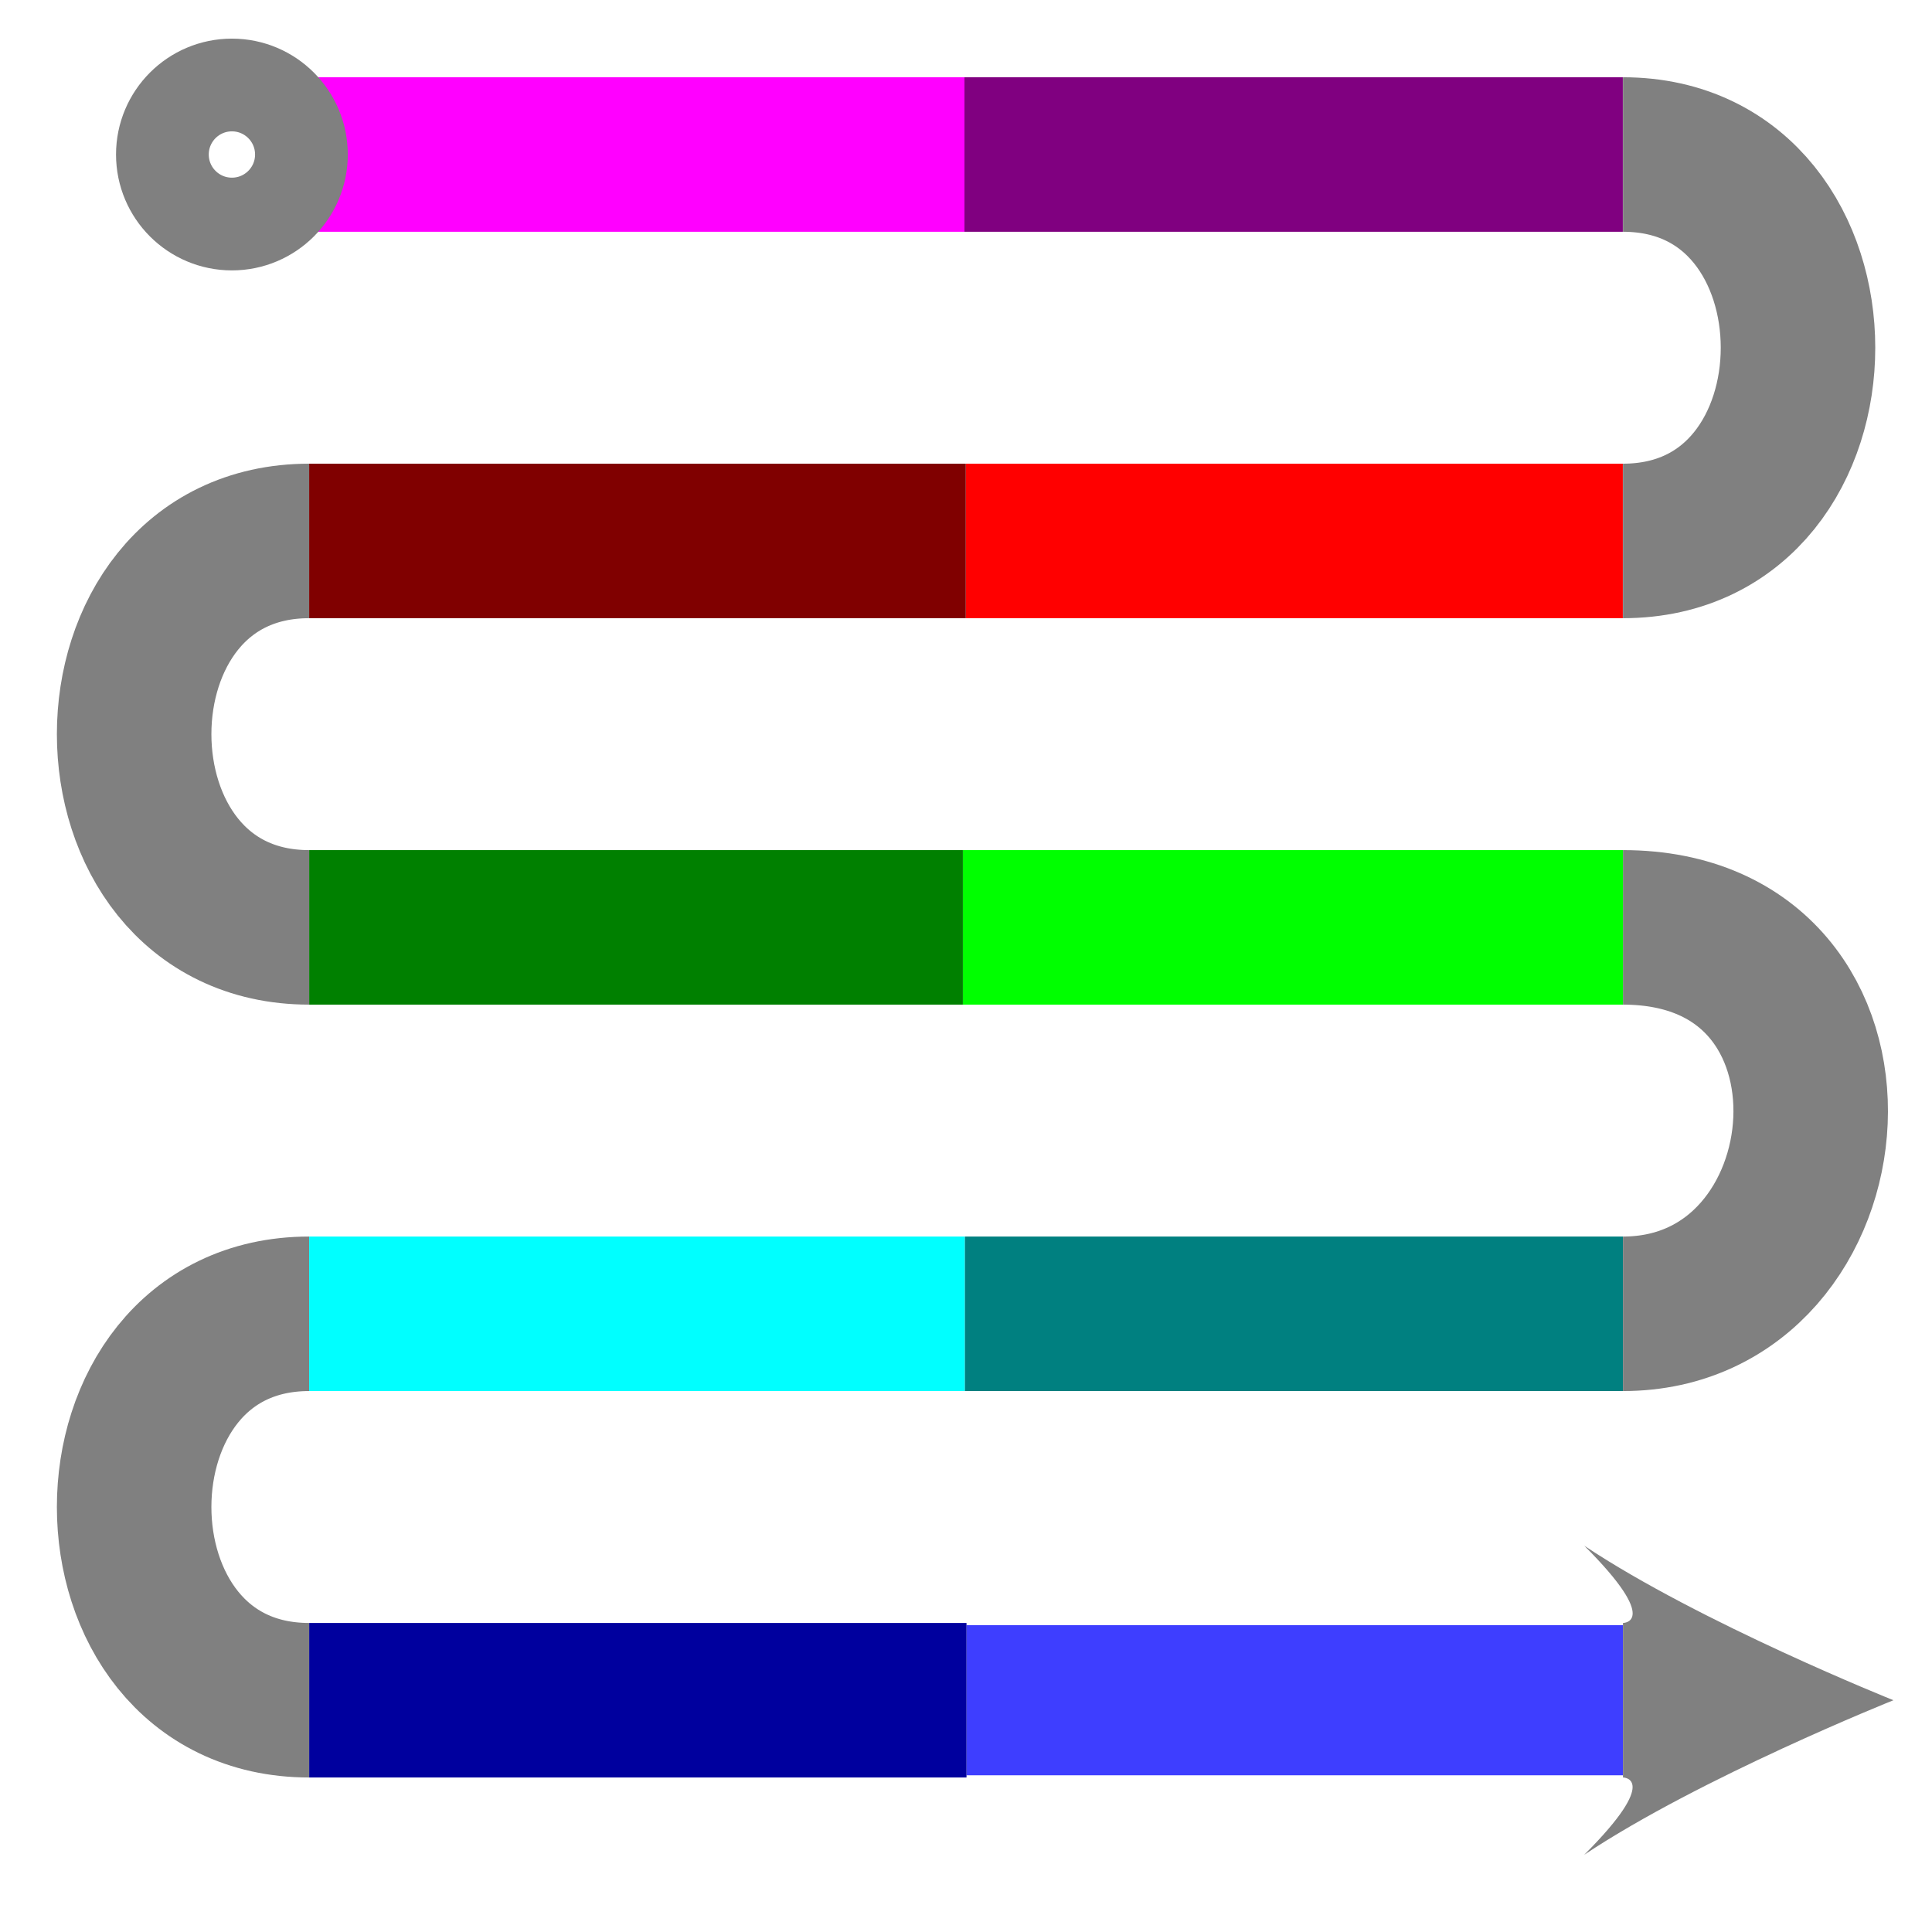
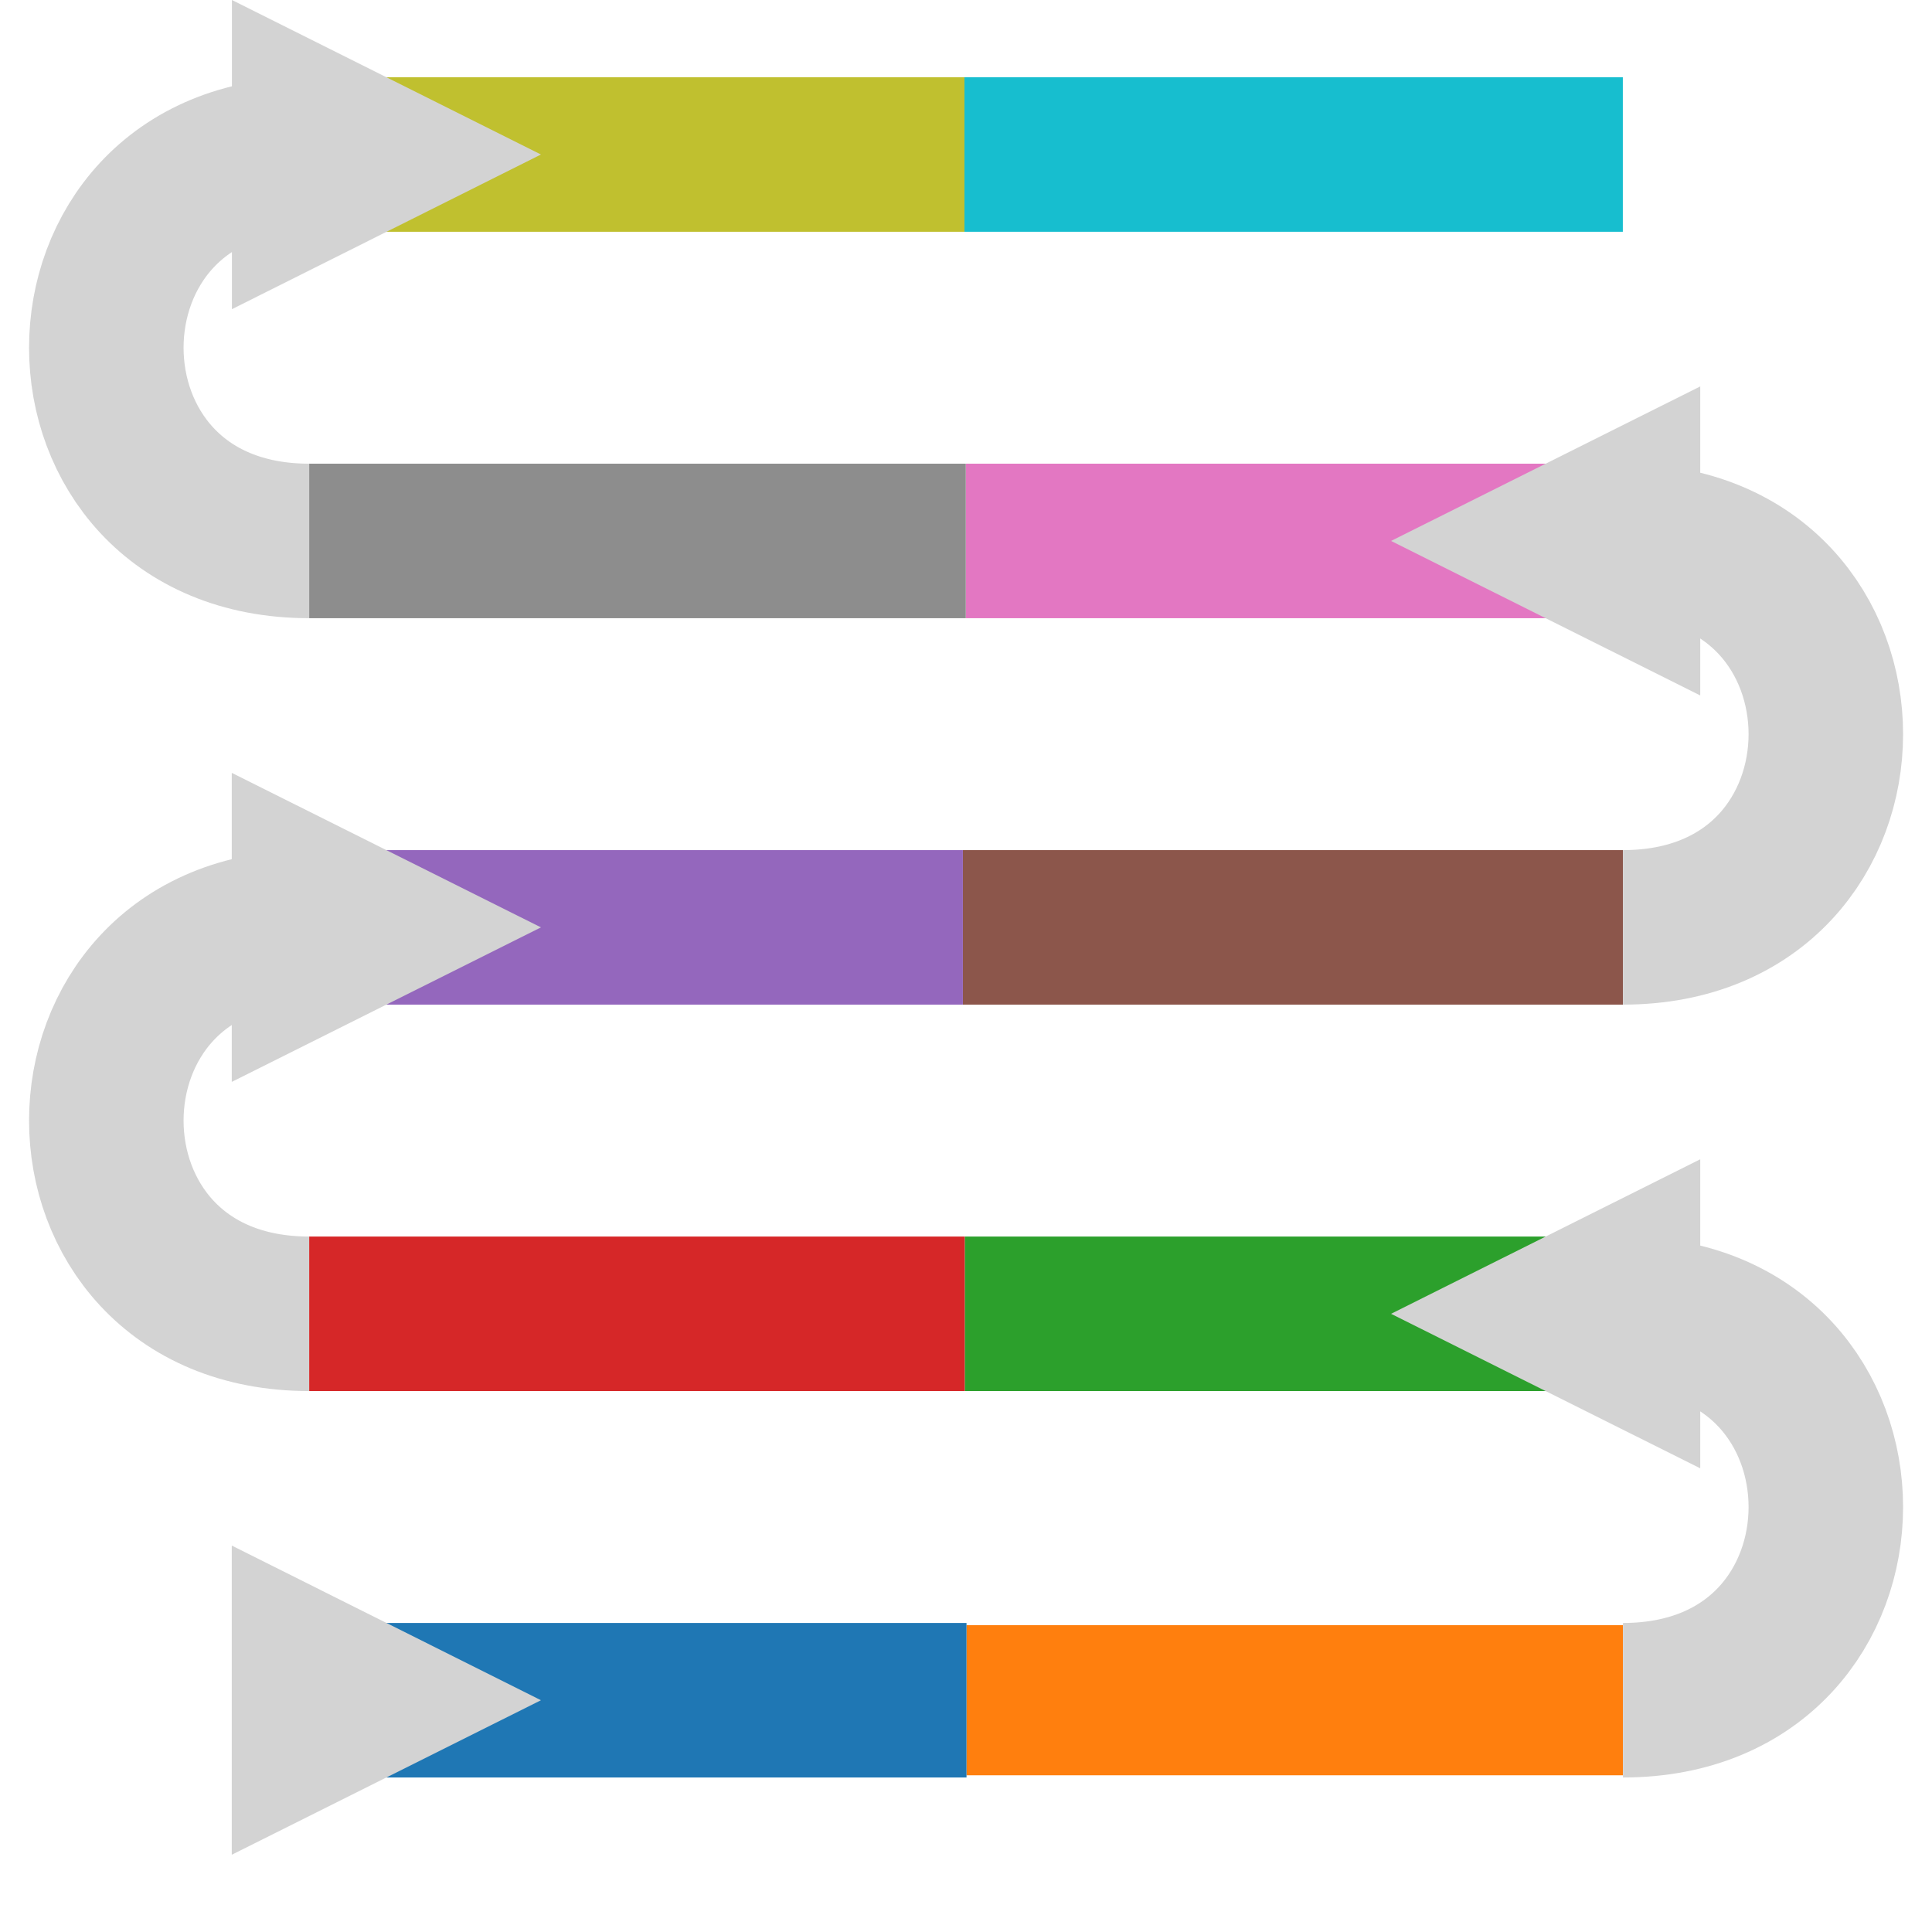
<svg xmlns="http://www.w3.org/2000/svg" xmlns:ns1="http://www.openswatchbook.org/uri/2009/osb" width="50" height="50" viewBox="0 0 13.229 13.229" version="1.1" id="svg8">
  <defs id="defs2">
    <marker style="overflow:visible" id="EmptyTriangleOutM" refX="0.0" refY="0.0" orient="auto">
      <path transform="scale(0.4) translate(-4.5,0)" style="fill-rule:evenodd;fill:#808080;stroke:#808080;stroke-width:1pt;stroke-opacity:1;fill-opacity:1" d="M 5.77,0.0 L -2.88,5.0 L -2.88,-5.0 L 5.77,0.0 z " id="path1000" />
    </marker>
    <marker style="overflow:visible;" id="Arrow2Mend" refX="0.0" refY="0.0" orient="auto">
      <path transform="scale(0.6) rotate(180) translate(0,0)" d="M 8.719,4.034 L -2.207,0.016 L 8.719,-4.002 C 6.973,-1.63 6.983,1.616 8.719,4.034 z " style="fill-rule:evenodd;stroke-width:0.625;stroke-linejoin:round;stroke:#808080;stroke-opacity:1;fill:#808080;fill-opacity:1" id="path864" />
    </marker>
    <marker style="overflow:visible" id="TriangleOutM" refX="0.0" refY="0.0" orient="auto">
      <path transform="scale(0.4)" style="fill-rule:evenodd;stroke:#808080;stroke-width:1pt;stroke-opacity:1;fill:#808080;fill-opacity:1" d="M 5.77,0.0 L -2.88,5.0 L -2.88,-5.0 L 5.77,0.0 z " id="path982" />
    </marker>
    <linearGradient id="linearGradient3395" ns1:paint="solid">
      <stop style="stop-color:#6f0000;stop-opacity:1;" offset="0" id="stop3393" />
    </linearGradient>
    <pattern patternUnits="userSpaceOnUse" width="2" height="1" patternTransform="translate(0,0) scale(10,10)" id="Strips1_1">
      <rect style="fill:black;stroke:none" x="0" y="-0.5" width="1" height="2" id="rect2408" />
    </pattern>
    <marker style="overflow:visible" id="Torso" refX="0.0" refY="0.0" orient="auto">
      <g transform="scale(0.7)" id="g1063" style="stroke:#000000;stroke-opacity:1;fill:#000000;fill-opacity:1">
        <path style="fill:#000000;fill-opacity:1;fill-rule:evenodd;stroke:#000000;stroke-width:1.25;stroke-opacity:1" d="M -4.779,-3.24 C -2.429,-2.874 0.521,-1.302 0.258,0.388 C -0.005,2.078 -2.213,2.618 -4.563,2.252 C -6.913,1.886 -8.521,0.752 -8.258,-0.938 C -7.995,-2.628 -7.13,-3.605 -4.779,-3.24 z " id="path1049" />
        <path style="fill:#000000;fill-opacity:1;fill-rule:evenodd;stroke:#000000;stroke-width:1pt;stroke-opacity:1" d="M 4.46,0.089 C -2.556,-4.378 5.225,-3.906 -0.848,-8.72" id="path1051" />
        <path style="fill:#000000;fill-opacity:1;fill-rule:evenodd;stroke:#000000;stroke-width:1pt;stroke-opacity:1" d="M 4.93,0.058 C -1.387,1.749 1.803,5.478 -4.945,7.546" id="path1053" />
        <rect style="fill-rule:evenodd;stroke-width:1pt;stroke:#000000;stroke-opacity:1;fill:#000000;fill-opacity:1" width="2.637" height="2.761" x="-10.392" y="-1.741" transform="matrix(0.527536,-0.849533,0.887668,0.460484,0,0)" id="rect1055" />
        <rect style="fill-rule:evenodd;stroke-width:1pt;stroke:#000000;stroke-opacity:1;fill:#000000;fill-opacity:1" width="2.733" height="2.861" x="4.959" y="-7.963" transform="matrix(0.671205,-0.741272,0.790802,0.612072,0,0)" id="rect1057" />
        <path style="fill:#000000;fill-opacity:1;fill-rule:evenodd;stroke:#000000;stroke-width:1pt;stroke-opacity:1" d="M 16.78 -28.685 A 0.607 0.607 0 1 0 15.565,-28.685 A 0.607 0.607 0 1 0 16.78 -28.685 z" transform="matrix(0,-1.109517,1.109517,0,25.96648,19.71619)" id="path1059" />
        <path style="fill:#000000;fill-opacity:1;fill-rule:evenodd;stroke:#000000;stroke-width:1pt;stroke-opacity:1" d="M 16.78 -28.685 A 0.607 0.607 0 1 0 15.565,-28.685 A 0.607 0.607 0 1 0 16.78 -28.685 z" transform="matrix(0,-1.109517,1.109517,0,26.8245,16.99126)" id="path1061" />
      </g>
    </marker>
    <marker style="overflow:visible" id="TriangleInS" refX="0.0" refY="0.0" orient="auto">
      <path transform="scale(-0.2)" style="fill-rule:evenodd;stroke:#000000;stroke-width:1pt;stroke-opacity:1;fill:#000000;fill-opacity:1" d="M 5.77,0.0 L -2.88,5.0 L -2.88,-5.0 L 5.77,0.0 z " id="path976" />
    </marker>
    <marker style="overflow:visible;" id="marker1195" refX="0.0" refY="0.0" orient="auto">
      <path transform="scale(0.3) rotate(180) translate(-2.3,0)" d="M 8.719,4.034 L -2.207,0.016 L 8.719,-4.002 C 6.973,-1.63 6.983,1.616 8.719,4.034 z " style="fill-rule:evenodd;stroke-width:0.625;stroke-linejoin:round;stroke:#000000;stroke-opacity:1;fill:url(#Strips1_1);fill-opacity:1" id="path1193" />
    </marker>
    <marker style="overflow:visible;" id="Arrow1Send" refX="0.0" refY="0.0" orient="auto">
      <path transform="scale(0.2) rotate(180) translate(6,0)" style="fill-rule:evenodd;stroke:#808080;stroke-width:1pt;stroke-opacity:1;fill:#808080;fill-opacity:1" d="M 0.0,0.0 L 5.0,-5.0 L -12.5,0.0 L 5.0,5.0 L 0.0,0.0 z " id="path852" />
    </marker>
    <marker style="overflow:visible;" id="marker1135" refX="0.0" refY="0.0" orient="auto">
      <path transform="scale(0.3) rotate(180) translate(-2.3,0)" d="M 8.719,4.034 L -2.207,0.016 L 8.719,-4.002 C 6.973,-1.63 6.983,1.616 8.719,4.034 z " style="fill-rule:evenodd;stroke-width:0.625;stroke-linejoin:round;stroke:#000000;stroke-opacity:1;fill:#000000;fill-opacity:1" id="path1133" />
    </marker>
    <marker style="overflow:visible;" id="Arrow2Send" refX="0.0" refY="0.0" orient="auto">
      <path transform="scale(0.3) rotate(180) translate(-2.3,0)" d="M 8.719,4.034 L -2.207,0.016 L 8.719,-4.002 C 6.973,-1.63 6.983,1.616 8.719,4.034 z " style="fill-rule:evenodd;stroke-width:0.625;stroke-linejoin:round;stroke:#000080;stroke-opacity:1;fill:#000080;fill-opacity:1" id="path870" />
    </marker>
    <marker style="overflow:visible;" id="Arrow2Lend" refX="0.0" refY="0.0" orient="auto">
      <path transform="scale(1.1) rotate(180) translate(1,0)" d="M 8.719,4.034 L -2.207,0.016 L 8.719,-4.002 C 6.973,-1.63 6.983,1.616 8.719,4.034 z " style="fill-rule:evenodd;stroke-width:0.625;stroke-linejoin:round;stroke:#000000;stroke-opacity:1;fill:#000000;fill-opacity:1" id="path858" />
    </marker>
    <marker style="overflow:visible" id="Arrow2Send-5" refX="0" refY="0" orient="auto">
      <path transform="matrix(-0.3,0,0,-0.3,0.69,0)" d="M 8.719,4.034 -2.207,0.016 8.719,-4.002 c -1.745,2.372 -1.735,5.617 -6e-7,8.035 z" style="fill:#808080;fill-opacity:1;fill-rule:evenodd;stroke:#808080;stroke-width:0.625;stroke-linejoin:round;stroke-opacity:1" id="path870-3" />
    </marker>
  </defs>
  <g id="layer1">
-     <path style="fill:#0000ff;stroke:#3e3eff;stroke-width:1.028;stroke-linecap:butt;stroke-linejoin:miter;stroke-miterlimit:4;stroke-dasharray:none;stroke-opacity:1" d="M 6.618,11.642 H 11.113" id="path5683" />
-     <path style="fill:none;stroke:#00009e;stroke-width:1.058;stroke-linecap:butt;stroke-linejoin:miter;stroke-miterlimit:4;stroke-dasharray:none;stroke-opacity:1" d="M 2.117,11.642 H 6.618" id="path5681" />
-     <path style="fill:none;stroke:#808080;stroke-width:1.058;stroke-linecap:butt;stroke-linejoin:miter;stroke-miterlimit:4;stroke-dasharray:none;stroke-opacity:1" d="m 2.117,8.996 c -1.598,0 -1.598,2.646 0,2.646" id="path5679" />
-     <path style="fill:none;stroke:#00ffff;stroke-width:1.058;stroke-linecap:butt;stroke-linejoin:miter;stroke-miterlimit:4;stroke-dasharray:none;stroke-opacity:1" d="M 6.607,8.996 H 2.117" id="path5677" />
-     <path style="fill:none;stroke:#008080;stroke-width:1.058;stroke-linecap:butt;stroke-linejoin:miter;stroke-miterlimit:4;stroke-dasharray:none;stroke-opacity:1" d="M 11.113,8.996 H 6.607" id="path5675" />
-     <path style="fill:none;stroke:#808080;stroke-width:1.058;stroke-linecap:butt;stroke-linejoin:miter;stroke-miterlimit:4;stroke-dasharray:none;stroke-opacity:1" d="m 11.113,6.35 c 1.826,0 1.598,2.646 0,2.646" id="path5673" />
-     <path style="fill:none;stroke:#00ff00;stroke-width:1.058;stroke-linecap:butt;stroke-linejoin:miter;stroke-miterlimit:4;stroke-dasharray:none;stroke-opacity:1" d="M 6.593,6.35 H 11.113" id="path5671" />
-     <path style="fill:none;stroke:#008000;stroke-width:1.058;stroke-linecap:butt;stroke-linejoin:miter;stroke-miterlimit:4;stroke-dasharray:none;stroke-opacity:1" d="M 2.117,6.35 H 6.593" id="path5669" />
-     <path style="fill:none;stroke:#808080;stroke-width:1.058;stroke-linecap:butt;stroke-linejoin:miter;stroke-miterlimit:4;stroke-dasharray:none;stroke-opacity:1" d="m 2.117,3.704 c -1.598,0 -1.598,2.646 0,2.646" id="path5667" />
-     <path style="fill:#ff00ff;stroke:#ff00ff;stroke-width:1.058;stroke-linecap:butt;stroke-linejoin:miter;stroke-miterlimit:4;stroke-dasharray:none;stroke-opacity:1" d="M 6.604,1.058 H 2.117" id="path5665" />
-     <path style="fill:#808000;stroke:#800080;stroke-width:1.058;stroke-linecap:butt;stroke-linejoin:miter;stroke-miterlimit:4;stroke-dasharray:none;stroke-opacity:1" d="M 11.112,1.058 H 6.604" id="path5663" />
-     <path style="fill:none;stroke:#808080;stroke-width:1.058;stroke-linecap:butt;stroke-linejoin:miter;stroke-miterlimit:4;stroke-dasharray:none;stroke-opacity:1" d="m 11.113,1.058 c 1.598,0 1.598,2.646 0,2.646" id="path5661" />
-     <path style="fill:none;stroke:#ff0000;stroke-width:1.058;stroke-linecap:butt;stroke-linejoin:miter;stroke-miterlimit:4;stroke-dasharray:none;stroke-opacity:1" d="M 6.613,3.704 H 11.112" id="path5659" />
-     <ellipse style="fill:none;stroke:#808080;stroke-width:0.635;stroke-miterlimit:4;stroke-dasharray:none;stroke-opacity:1" id="path5829" cx="1.588" cy="1.058" rx="0.476" ry="0.476" />
-     <path style="fill:#800000;stroke:#800000;stroke-width:1.058;stroke-linecap:butt;stroke-linejoin:miter;stroke-miterlimit:4;stroke-dasharray:none;stroke-opacity:1" d="M 2.117,3.704 H 6.613" id="path835" />
-     <path style="fill:#808080;fill-opacity:1;stroke:none;stroke-width:0.265px;stroke-linecap:butt;stroke-linejoin:miter;stroke-opacity:1" d="m 11.113,11.113 c 0,0 0.265,0 -0.265,-0.529 0.794,0.529 2.117,1.058 2.117,1.058 0,0 -1.323,0.529 -2.117,1.058 0.529,-0.529 0.265,-0.529 0.265,-0.529" id="path6655" />
+     <path style="fill:#0000ff;stroke:#ff7f0e;stroke-width:1.028;stroke-linecap:butt;stroke-linejoin:miter;stroke-miterlimit:4;stroke-dasharray:none;stroke-opacity:1" d="M 6.618,11.642 H 11.113" id="path5683" />
+     <path style="fill:none;stroke:#1f77b4;stroke-width:1.058;stroke-linecap:butt;stroke-linejoin:miter;stroke-miterlimit:4;stroke-dasharray:none;stroke-opacity:1" d="M 2.117,11.642 H 6.618" id="path5681" />
+     <path style="fill:none;stroke:#d62728;stroke-width:1.058;stroke-linecap:butt;stroke-linejoin:miter;stroke-miterlimit:4;stroke-dasharray:none;stroke-opacity:1" d="M 6.607,8.996 H 2.117" id="path5677" />
+     <path style="fill:none;stroke:#2ca02c;stroke-width:1.058;stroke-linecap:butt;stroke-linejoin:miter;stroke-miterlimit:4;stroke-dasharray:none;stroke-opacity:1" d="M 11.113,8.996 H 6.607" id="path5675" />
+     <path style="fill:none;stroke:#8c564b;stroke-width:1.058;stroke-linecap:butt;stroke-linejoin:miter;stroke-miterlimit:4;stroke-dasharray:none;stroke-opacity:1" d="M 6.593,6.35 H 11.113" id="path5671" />
+     <path style="fill:none;stroke:#9467bd;stroke-width:1.058;stroke-linecap:butt;stroke-linejoin:miter;stroke-miterlimit:4;stroke-dasharray:none;stroke-opacity:1" d="M 2.117,6.35 H 6.593" id="path5669" />
+     <path style="fill:#ff00ff;stroke:#c0c02f;stroke-width:1.058;stroke-linecap:butt;stroke-linejoin:miter;stroke-miterlimit:4;stroke-dasharray:none;stroke-opacity:1" d="M 6.604,1.058 H 2.117" id="path5665" />
+     <path style="fill:#808000;stroke:#17becf;stroke-width:1.058;stroke-linecap:butt;stroke-linejoin:miter;stroke-miterlimit:4;stroke-dasharray:none;stroke-opacity:1" d="M 11.112,1.058 H 6.604" id="path5663" />
+     <path style="fill:none;stroke:#e377c2;stroke-width:1.058;stroke-linecap:butt;stroke-linejoin:miter;stroke-miterlimit:4;stroke-dasharray:none;stroke-opacity:1" d="M 6.613,3.704 H 11.112" id="path5659" />
+     <path style="fill:#800000;stroke:#8d8d8d;stroke-width:1.058;stroke-linecap:butt;stroke-linejoin:miter;stroke-miterlimit:4;stroke-dasharray:none;stroke-opacity:1" d="M 2.117,3.704 H 6.613" id="path835" />
+     <path style="fill:#d3d3d3;fill-opacity:1;stroke:none;stroke-width:0.265px;stroke-linecap:butt;stroke-linejoin:miter;stroke-opacity:1" d="M 11.642,4.762 9.525,3.704 11.642,2.646" id="path6655-7" />
+     <path style="fill:none;stroke:#d3d3d3;stroke-width:1.058;stroke-linecap:butt;stroke-linejoin:miter;stroke-miterlimit:4;stroke-dasharray:none;stroke-opacity:1" d="m 11.113,3.704 c 1.852,0 1.852,2.646 0,2.646" id="path5673-3" />
+     <path style="fill:#d3d3d3;fill-opacity:1;stroke:none;stroke-width:0.265px;stroke-linecap:butt;stroke-linejoin:miter;stroke-opacity:1" d="M 11.642,10.054 9.525,8.996 11.642,7.938" id="path6655-7-5" />
+     <path style="fill:none;stroke:#d3d3d3;stroke-width:1.058;stroke-linecap:butt;stroke-linejoin:miter;stroke-miterlimit:4;stroke-dasharray:none;stroke-opacity:1" d="m 11.113,8.996 c 1.852,0 1.852,2.646 0,2.646" id="path5673-3-6" />
+     <path style="fill:#d3d3d3;fill-opacity:1;stroke:none;stroke-width:0.265px;stroke-linecap:butt;stroke-linejoin:miter;stroke-opacity:1" d="M 1.587,10.583 3.704,11.642 1.587,12.7" id="path6655-7-2" />
+     <path style="fill:none;stroke:#d3d3d3;stroke-width:1.058;stroke-linecap:butt;stroke-linejoin:miter;stroke-miterlimit:4;stroke-dasharray:none;stroke-opacity:1" d="m 2.117,8.996 c -1.852,0 -1.852,-2.646 0,-2.646" id="path5673-3-9" />
+     <path style="fill:#d3d3d3;fill-opacity:1;stroke:none;stroke-width:0.265px;stroke-linecap:butt;stroke-linejoin:miter;stroke-opacity:1" d="M 1.587,5.292 3.704,6.35 1.587,7.408" id="path6655-7-2-1" />
+     <path style="fill:none;stroke:#d3d3d3;stroke-width:1.058;stroke-linecap:butt;stroke-linejoin:miter;stroke-miterlimit:4;stroke-dasharray:none;stroke-opacity:1" d="m 2.117,3.704 c -1.852,0 -1.852,-2.646 0,-2.646" id="path5673-3-9-2" />
+     <path style="fill:#d3d3d3;fill-opacity:1;stroke:none;stroke-width:0.265px;stroke-linecap:butt;stroke-linejoin:miter;stroke-opacity:1" d="M 1.588,5.6e-7 3.704,1.058 1.588,2.117" id="path6655-7-2-1-7" />
  </g>
</svg>
